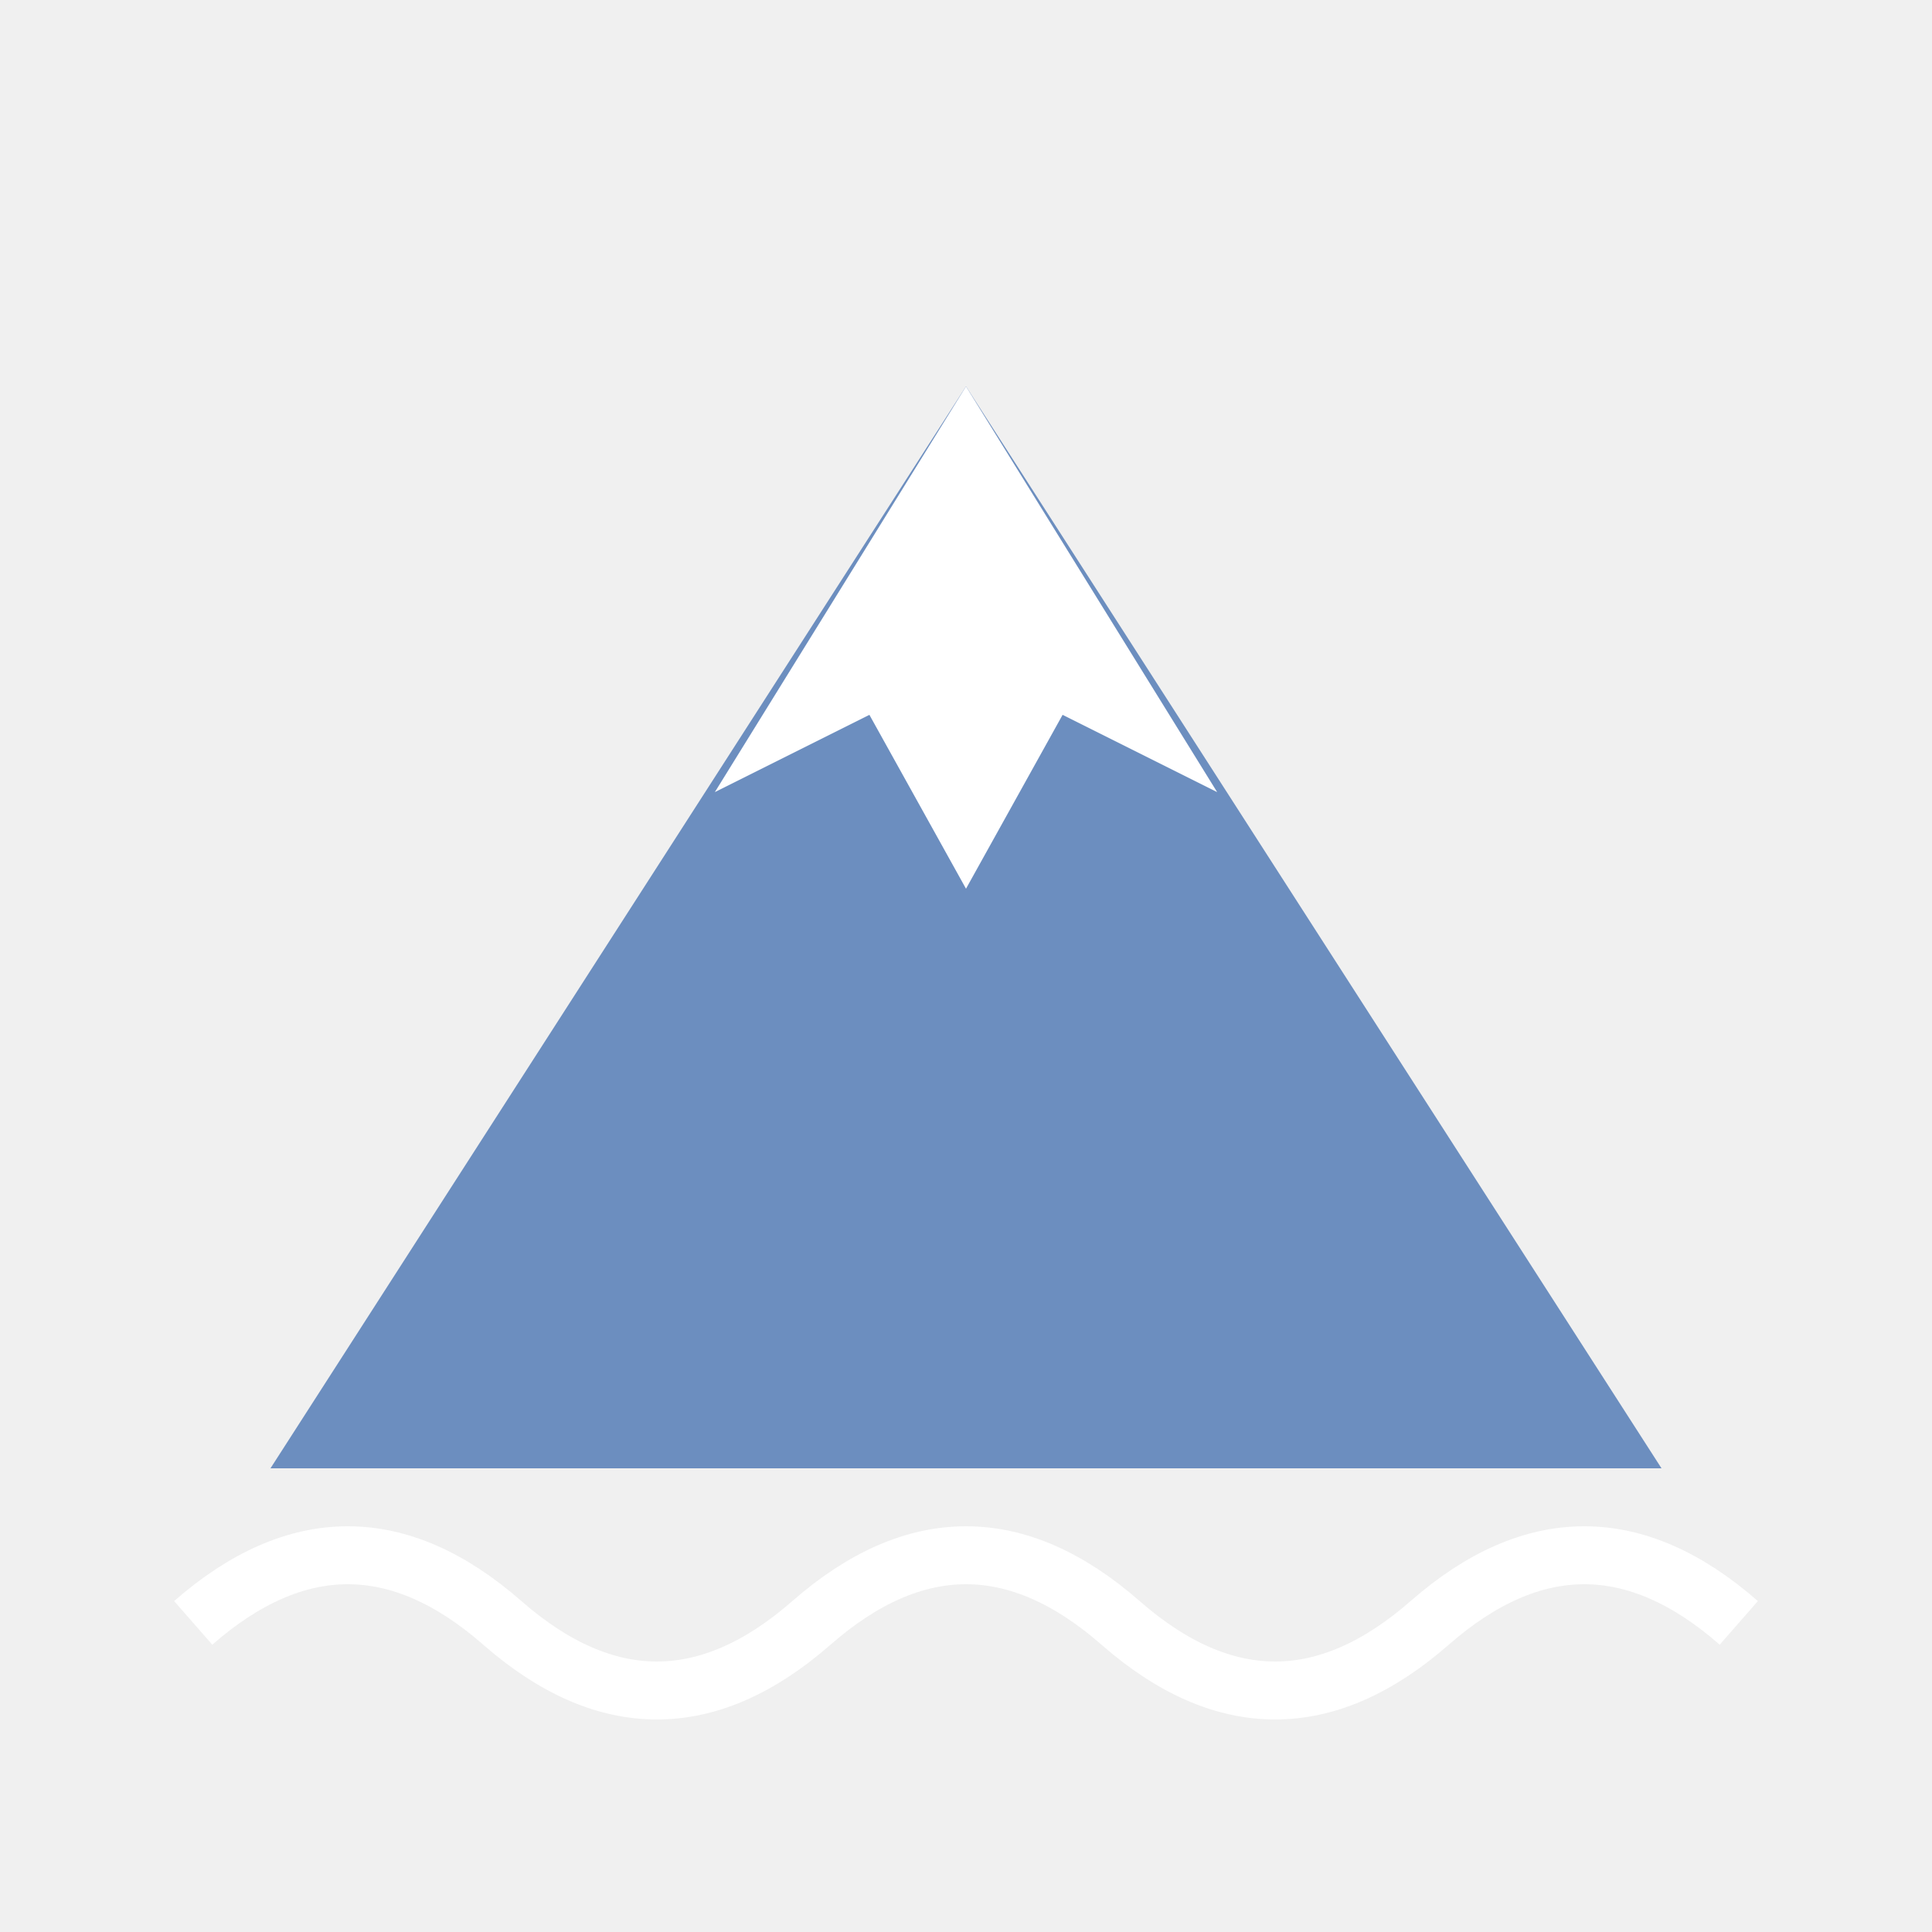
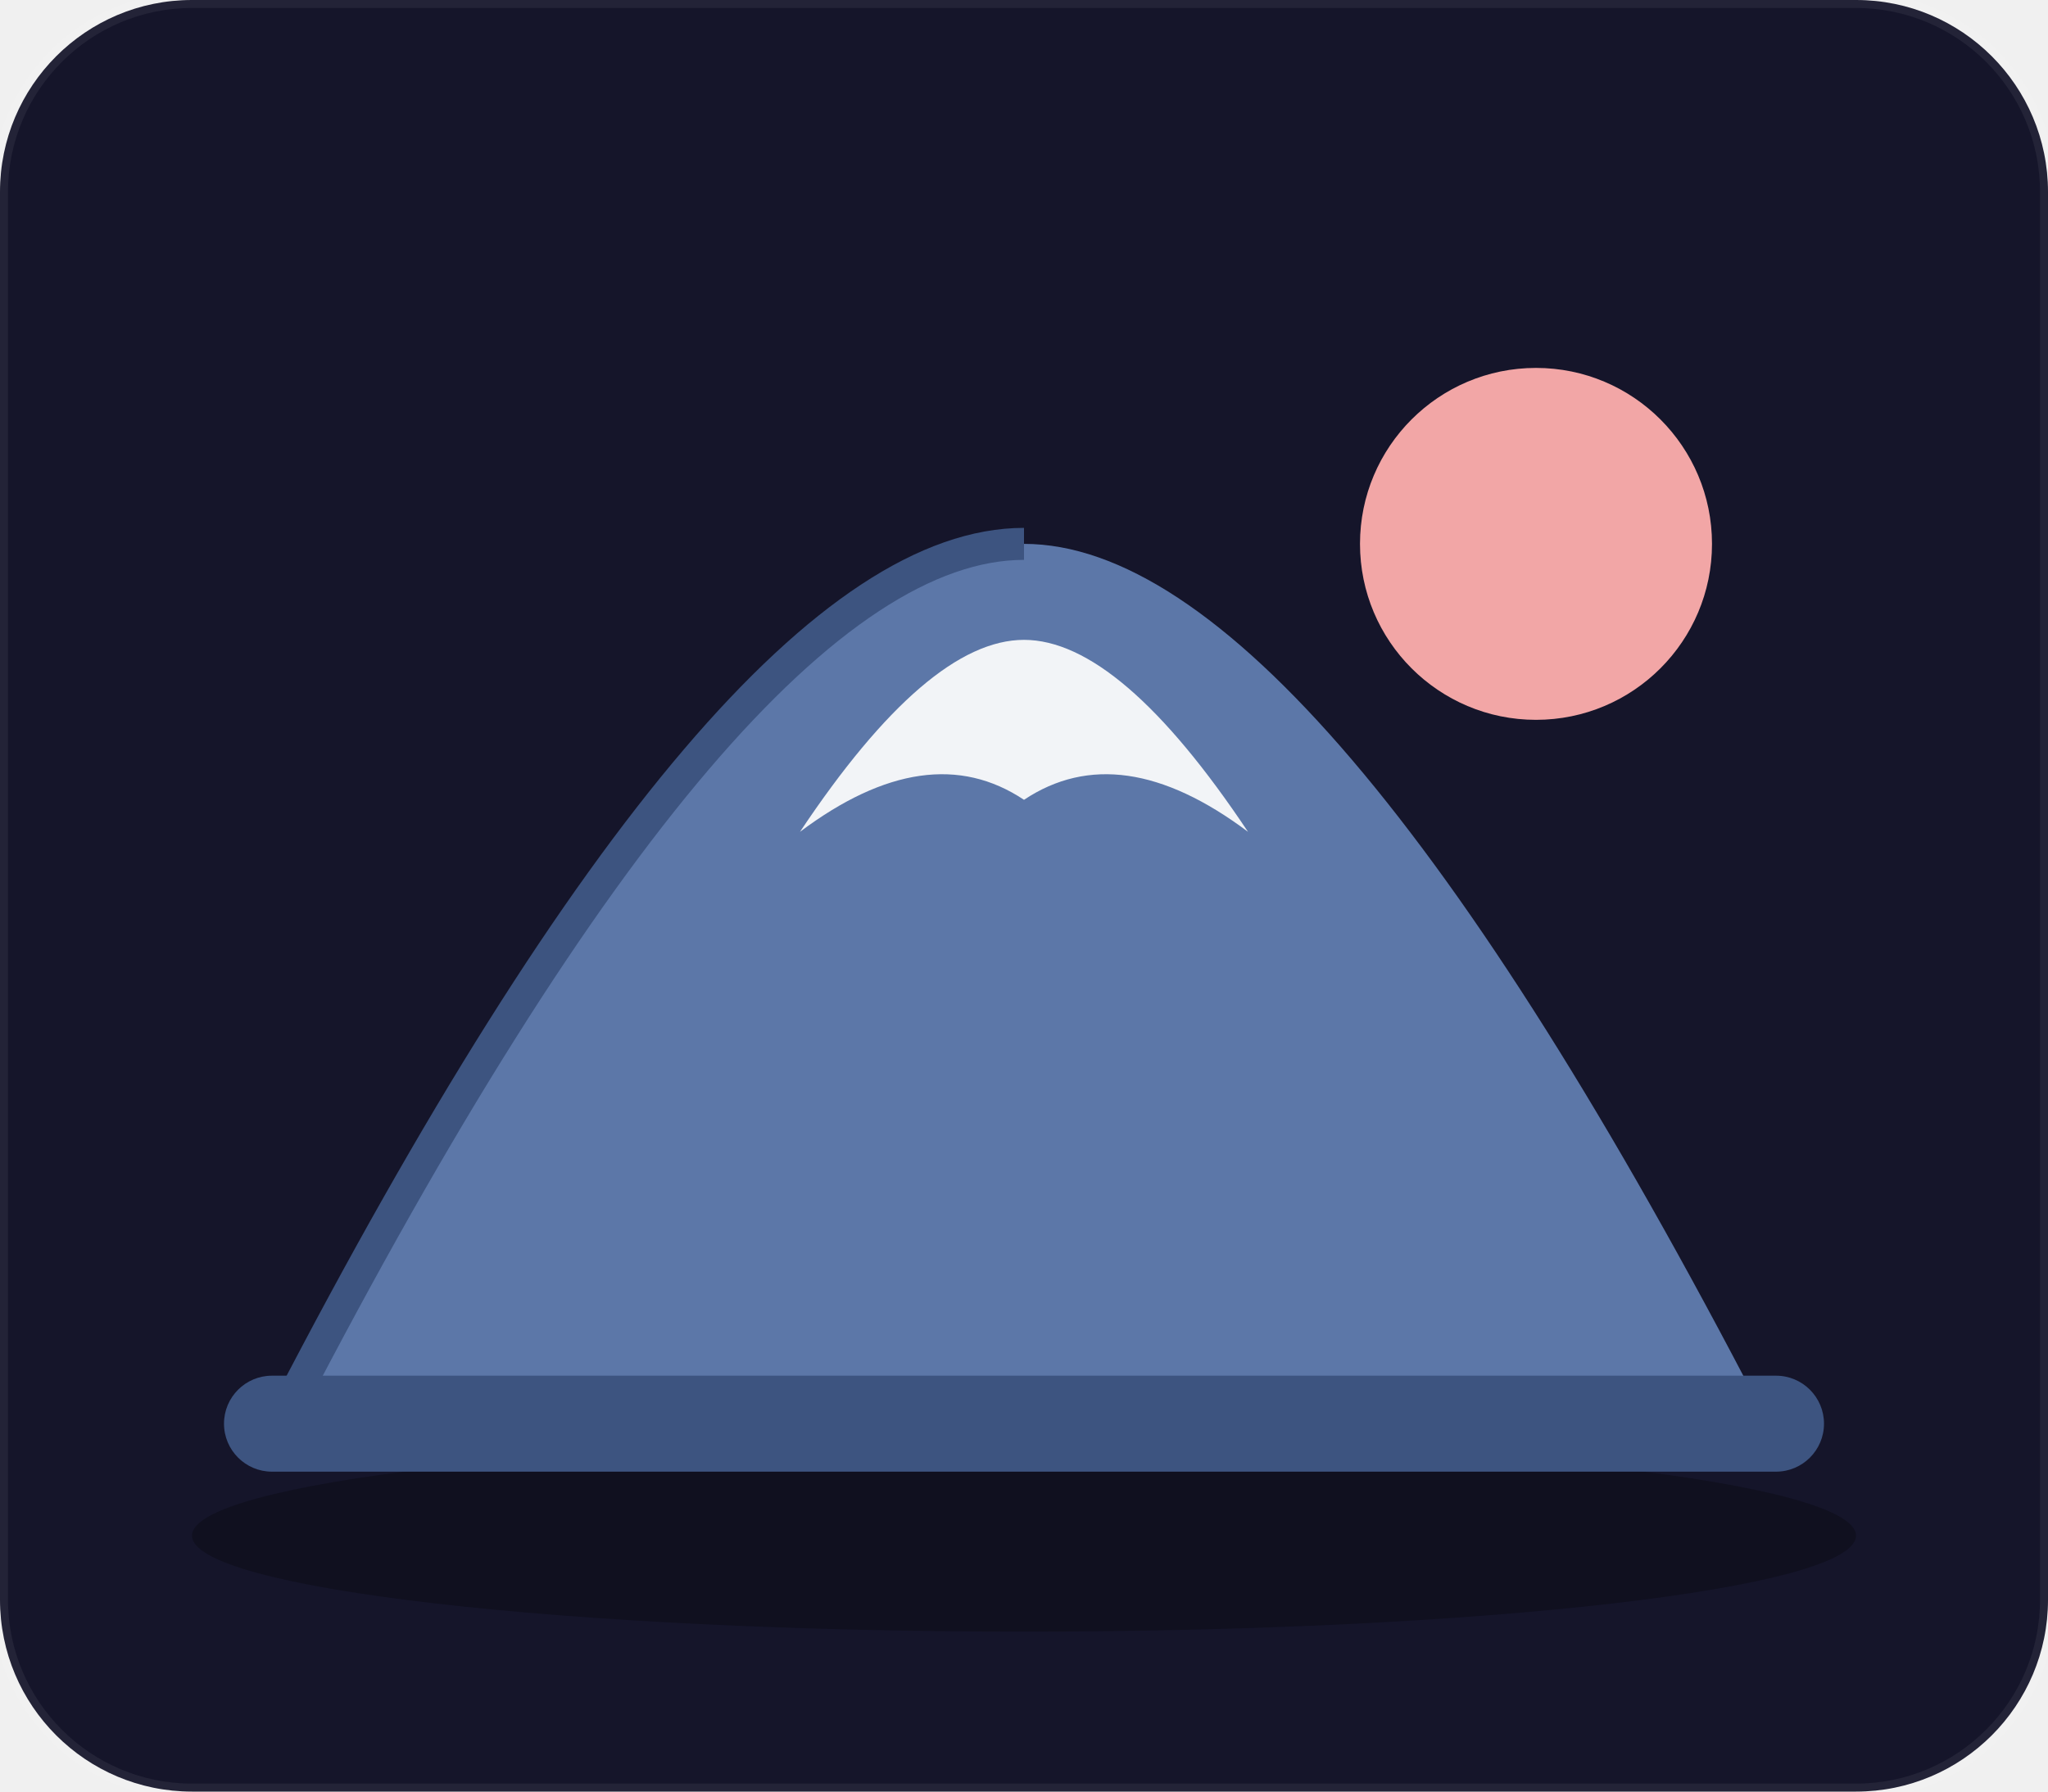
- <svg xmlns="http://www.w3.org/2000/svg" viewBox="0 0 100 100">
-   <polygon points="50,20 86,76 14,76" fill="#6c8ebf" />
-   <polygon points="50,20 63,41 55,37 50,46 45,37 37,41" fill="#ffffff" />
-   <path d="M10 84 q8 -7 16 0 t16 0 16 0 16 0 16 0" fill="none" stroke="#ffffff" stroke-width="3" />
+ <svg xmlns="http://www.w3.org/2000/svg" viewBox="0 0 128 112">
+   <rect width="128" height="112" rx="12" fill="#15152a" />
+   <rect width="128" height="112" rx="12" fill="none" stroke="rgba(255,255,255,.06)" />
+   <ellipse cx="64" cy="96" rx="52" ry="6" fill="rgba(0,0,0,.25)" />
+   <circle cx="96" cy="34" r="11" fill="#F2A6A6" />
+   <path d="M18 88 Q46 34 64 34 Q82 34 110 88 Z" fill="#5C77A8" />
+   <path d="M50 52 Q58 40 64 40 Q70 40 78 52 Q70 46 64 50 Q58 46 50 52 Z" fill="#F2F4F7" />
+   <path d="M18 88 Q46 34 64 34" fill="none" stroke="#3D5480" stroke-width="2" />
+   <rect x="14" y="86" width="100" height="6" rx="3" fill="#3D5480" />
</svg>
